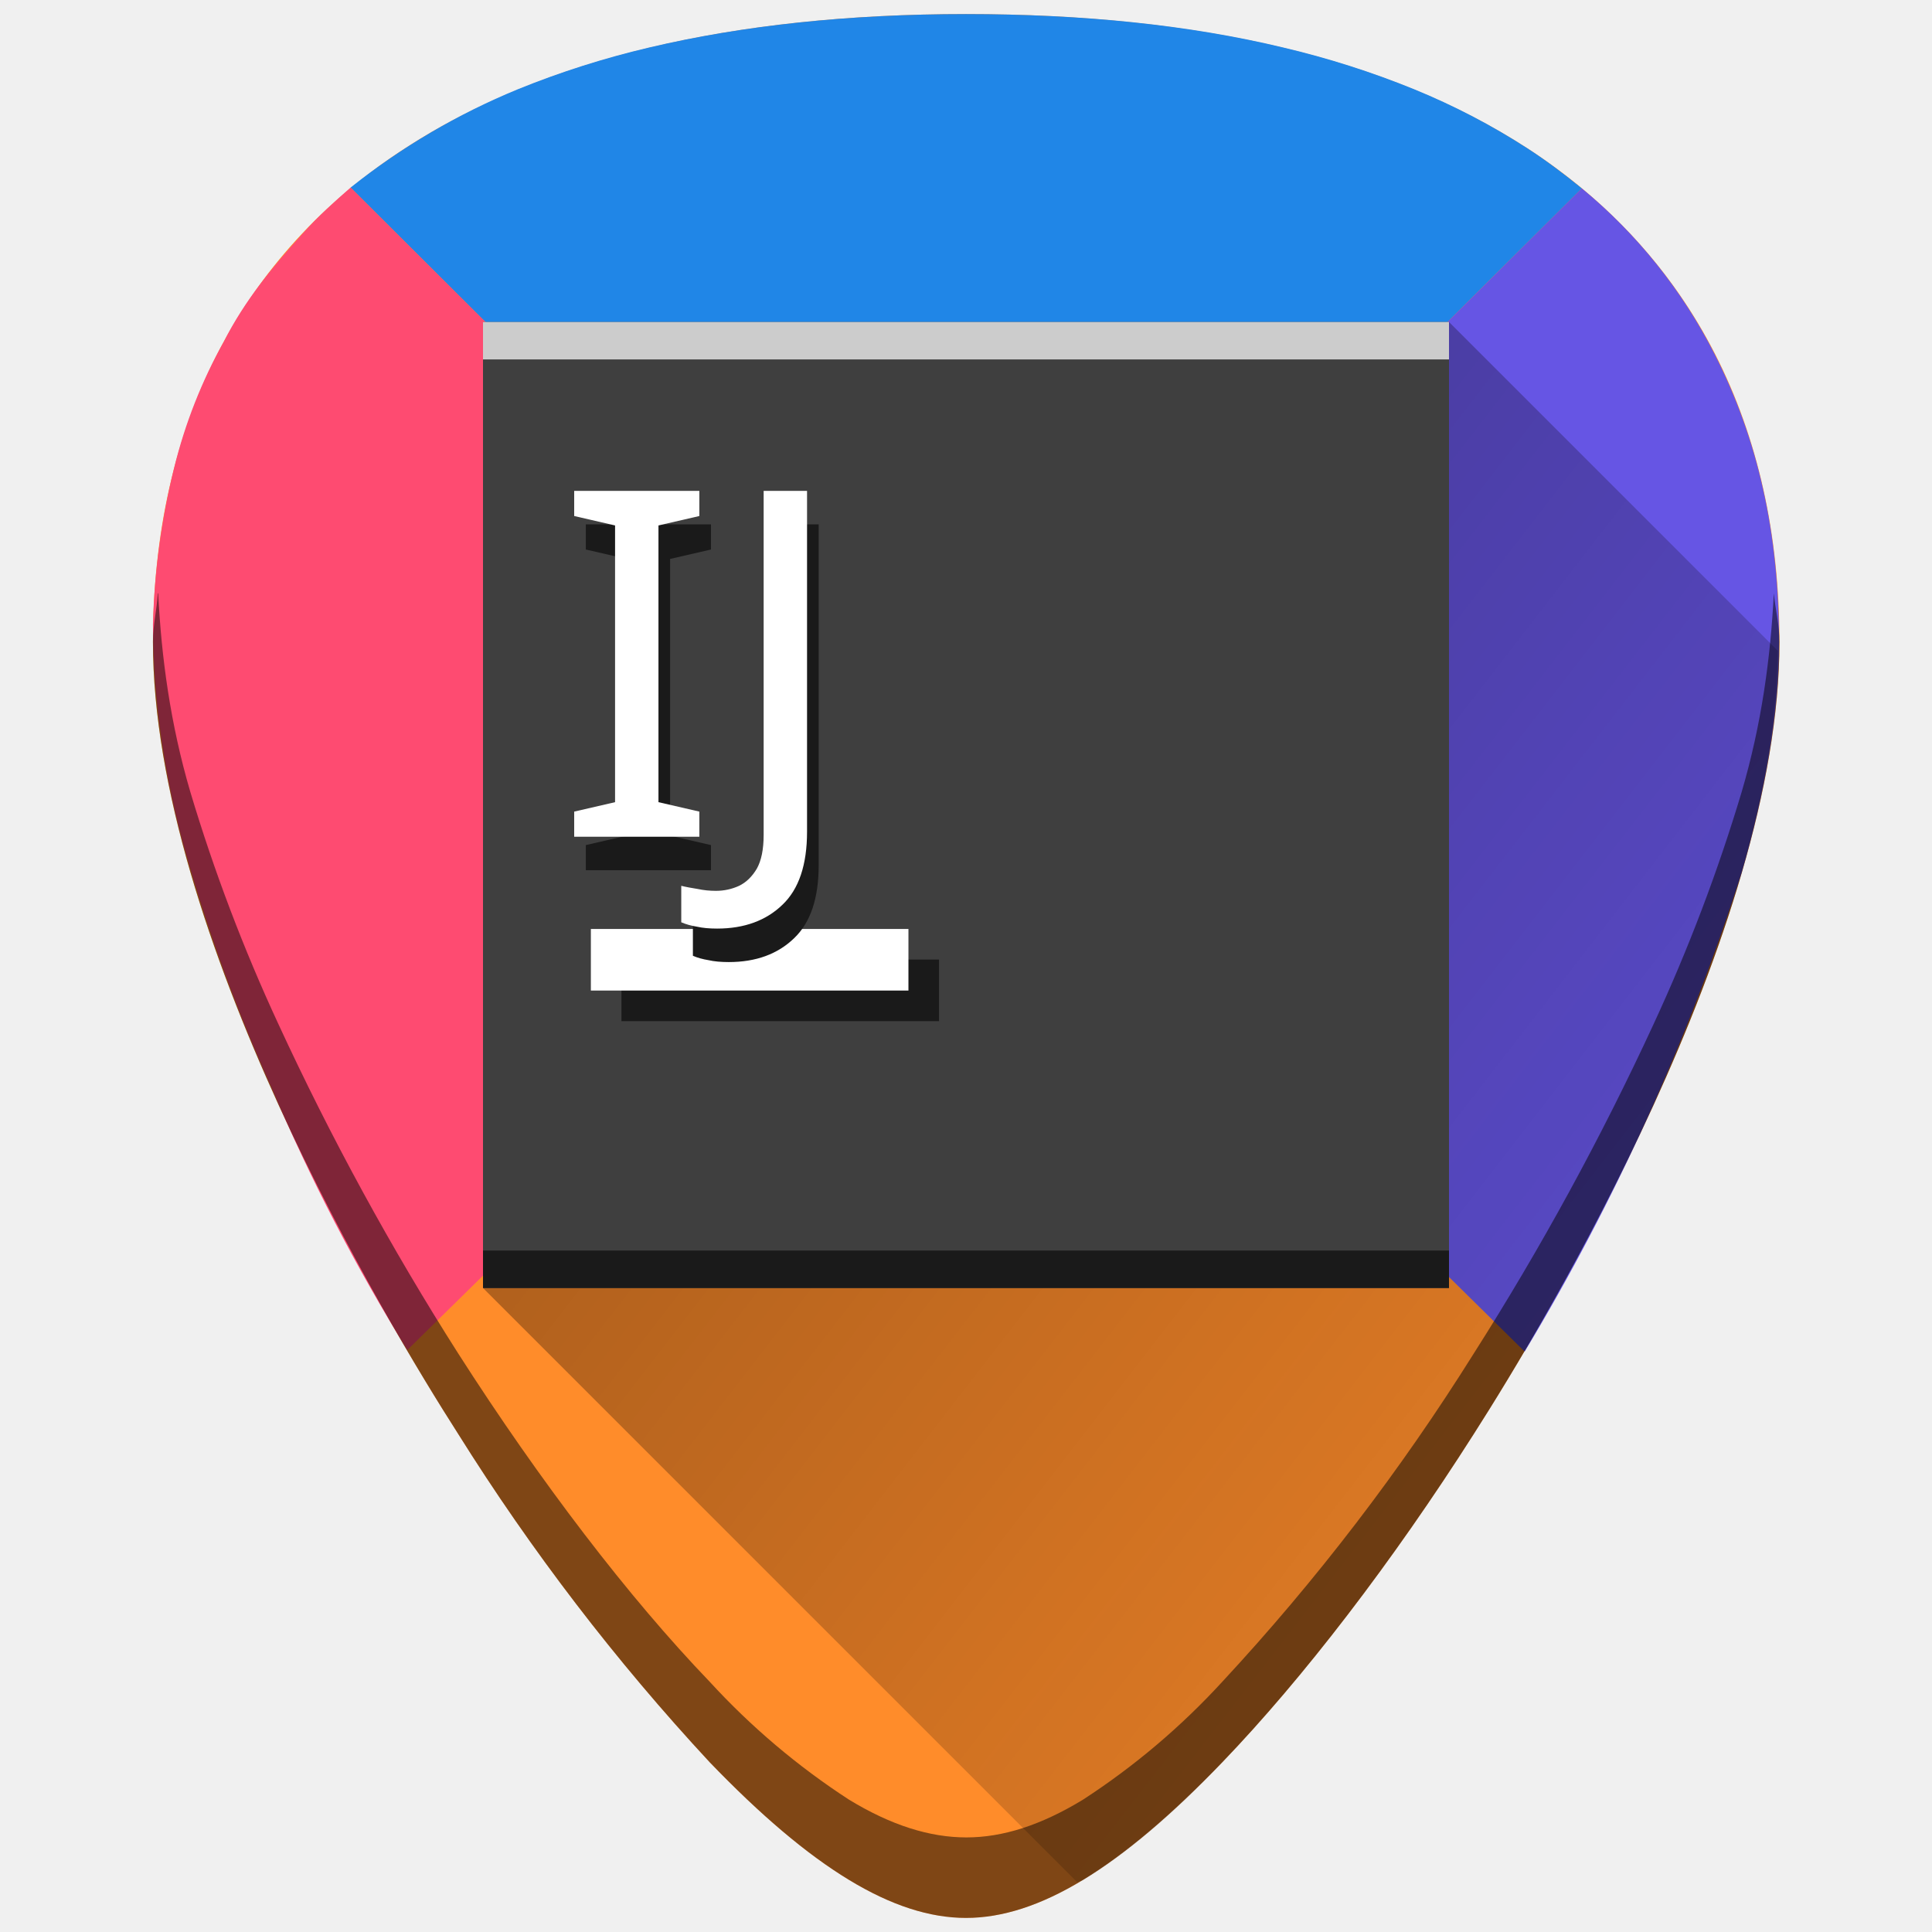
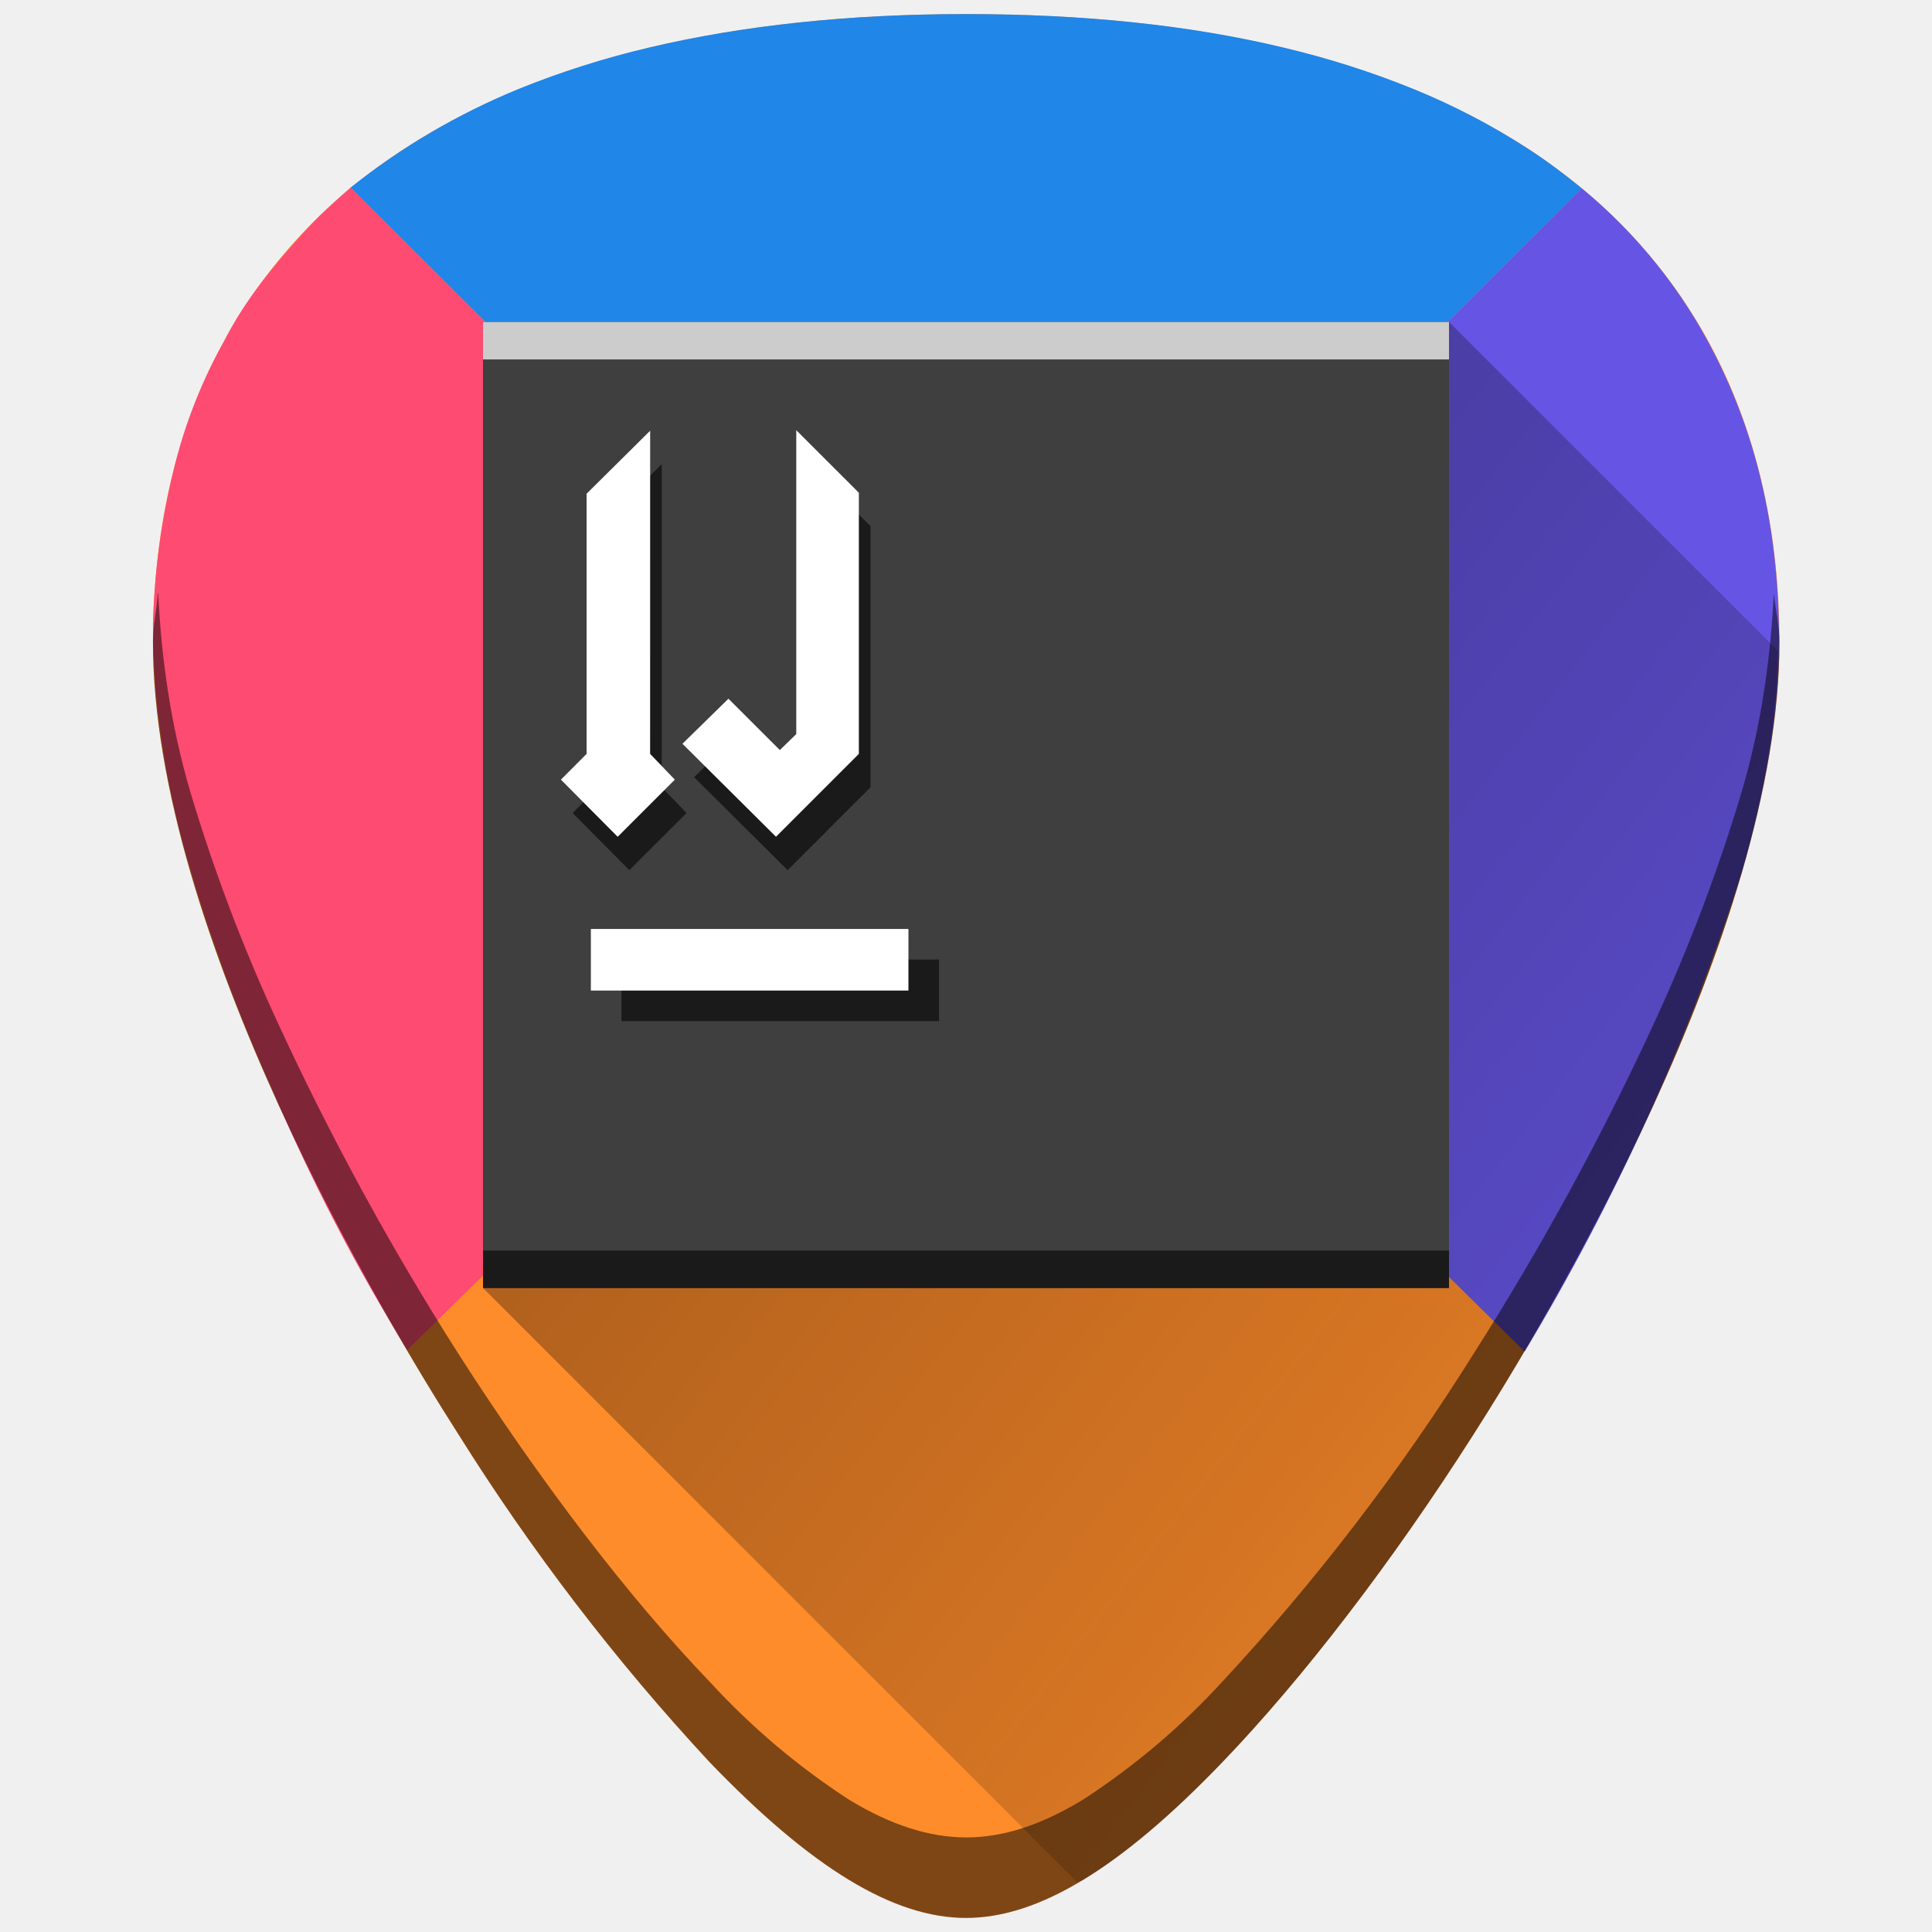
<svg xmlns="http://www.w3.org/2000/svg" xmlns:xlink="http://www.w3.org/1999/xlink" width="48" height="48" version="1">
  <defs>
    <linearGradient xlink:href="#a" id="b" gradientUnits="userSpaceOnUse" x1="2.76" y1="4.02" x2="53.62" y2="43.36" />
    <linearGradient id="a">
      <stop offset="0" stop-color="#040000" />
      <stop offset="1" stop-opacity="0" />
    </linearGradient>
  </defs>
  <path d="M24 .35c-5.83 0-10.52 1.12-13.93 3.33-4.1 2.65-6.27 6.9-6.27 12.27 0 7.23 5.8 16.89 7.58 19.67a54.47 54.47 0 0 0 6.25 8.16c2.54 2.64 4.57 3.87 6.37 3.87 1.8 0 3.83-1.23 6.37-3.87 2-2.08 4.22-4.97 6.25-8.16 1.78-2.78 7.59-12.44 7.59-19.67 0-5.37-2.17-9.61-6.27-12.27C34.52 1.47 29.84.35 24 .35z" fill="#ff8c2a" />
  <path d="M39.3 4.68c-.43-.35-.88-.69-1.36-1a17.1 17.1 0 0 0-2.8-1.46 22 22 0 0 0-3.26-1.04C29.55.62 26.92.35 24 .35s-5.54.28-7.87.83a22.02 22.02 0 0 0-3.27 1.04 17.15 17.15 0 0 0-4.15 2.44L24 19.9z" fill="#2086e7" />
  <path d="M8.71 4.66c-.4.35-.8.71-1.15 1.1-.78.86-1.48 1.7-2 2.73a12.5 12.5 0 0 0-1.23 3.12 18.2 18.2 0 0 0-.53 3.9c0 1.8.28 3.84.85 5.8a42 42 0 0 0 2.1 5.72 47.66 47.66 0 0 0 3.37 6.51L24 19.9z" fill="#fe4b71" />
  <path d="M37.88 33.58a56.18 56.18 0 0 0 5.39-11.9c.57-1.97.93-3.92.93-5.73 0-1.34-.13-2.62-.4-3.81a14.09 14.09 0 0 0-1.2-3.34 12.9 12.9 0 0 0-3.3-4.12L24 19.9z" fill="#6655e4" />
  <path d="M3.92 14.74c-.02.4-.12.78-.12 1.2 0 7.24 5.8 16.9 7.58 19.68a54.47 54.47 0 0 0 6.25 8.16c2.54 2.64 4.57 3.87 6.37 3.87 1.8 0 3.83-1.23 6.37-3.87 2-2.08 4.22-4.97 6.25-8.16 1.78-2.78 7.59-12.44 7.59-19.67 0-.43-.1-.8-.14-1.21-.08 1.59-.3 3.24-.8 4.94a43.17 43.17 0 0 1-2.19 5.77 69.67 69.67 0 0 1-4.46 8.17 54.47 54.47 0 0 1-6.25 8.16 18 18 0 0 1-3.46 2.93c-1.05.64-2 .94-2.9.94-.91 0-1.87-.3-2.92-.94a18 18 0 0 1-3.46-2.93c-2-2.08-4.21-4.97-6.25-8.16a69.4 69.4 0 0 1-4.46-8.17 43.04 43.04 0 0 1-2.19-5.77c-.5-1.7-.72-3.35-.8-4.94z" opacity=".5" />
  <path d="M26.76 46.76c.05-.03.1-.02.15-.05 1.05-.64 2.2-1.6 3.46-2.93 2-2.08 4.22-4.97 6.25-8.16a69.4 69.4 0 0 0 4.46-8.17c.84-1.83 1.62-3.8 2.19-5.77.55-1.89.87-3.76.9-5.51L36 8 12 32z" opacity=".5" fill="url(#b)" />
  <path fill="#3f3f3f" d="M12 8h24v24H12z" />
  <rect width="7.89" height="1.53" x="15.44" y="23.84" rx="0" ry="0" fill="#1a1a1a" />
  <rect width="7.89" height="1.53" x="14.68" y="23.08" rx="0" ry="0" fill="#fff" />
  <path fill="#ccc" d="M12 8h24v.93H12z" />
  <path fill="#1a1a1a" d="M12 31.07h24V32H12z" />
-   <text style="line-height:1.25;-inkscape-font-specification:squealer" x="14.07" y="21.62" font-weight="400" font-size="12.04" font-family="squealer" letter-spacing="0" word-spacing="0" fill="#1a1a1a" stroke-width=".9">
-     <tspan x="14.07" y="21.62">IJ</tspan>
-   </text>
-   <text style="line-height:1.25;-inkscape-font-specification:squealer" x="13.78" y="20.79" font-weight="400" font-size="12.04" font-family="squealer" letter-spacing="0" word-spacing="0" fill="#fff" stroke-width=".9">
-     <tspan x="13.78" y="20.79">IJ</tspan>
-   </text>
+   <path style="line-height:1.25;-inkscape-font-specification:squealer" d="M20.074 11.518v7.55l-.41.397-1.275-1.276-1.145 1.12 2.324 2.31 2.059-2.058v-6.489zm-3.633.013l-1.576 1.565v6.465l-.638.638 1.408 1.42 1.422-1.42-.616-.638z" font-weight="400" font-size="12.04" font-family="squealer" letter-spacing="0" word-spacing="0" fill="#1a1a1a" />
+   <path style="line-height:1.25;-inkscape-font-specification:squealer" d="M19.783 10.688v7.55l-.408.397-1.277-1.276-1.143 1.12 2.324 2.31 2.059-2.059v-6.488zm-3.63.013l-1.579 1.565v6.464l-.638.64 1.41 1.42 1.42-1.42-.614-.64z" font-weight="400" font-size="12.04" font-family="squealer" letter-spacing="0" word-spacing="0" fill="#fff" />
</svg>
